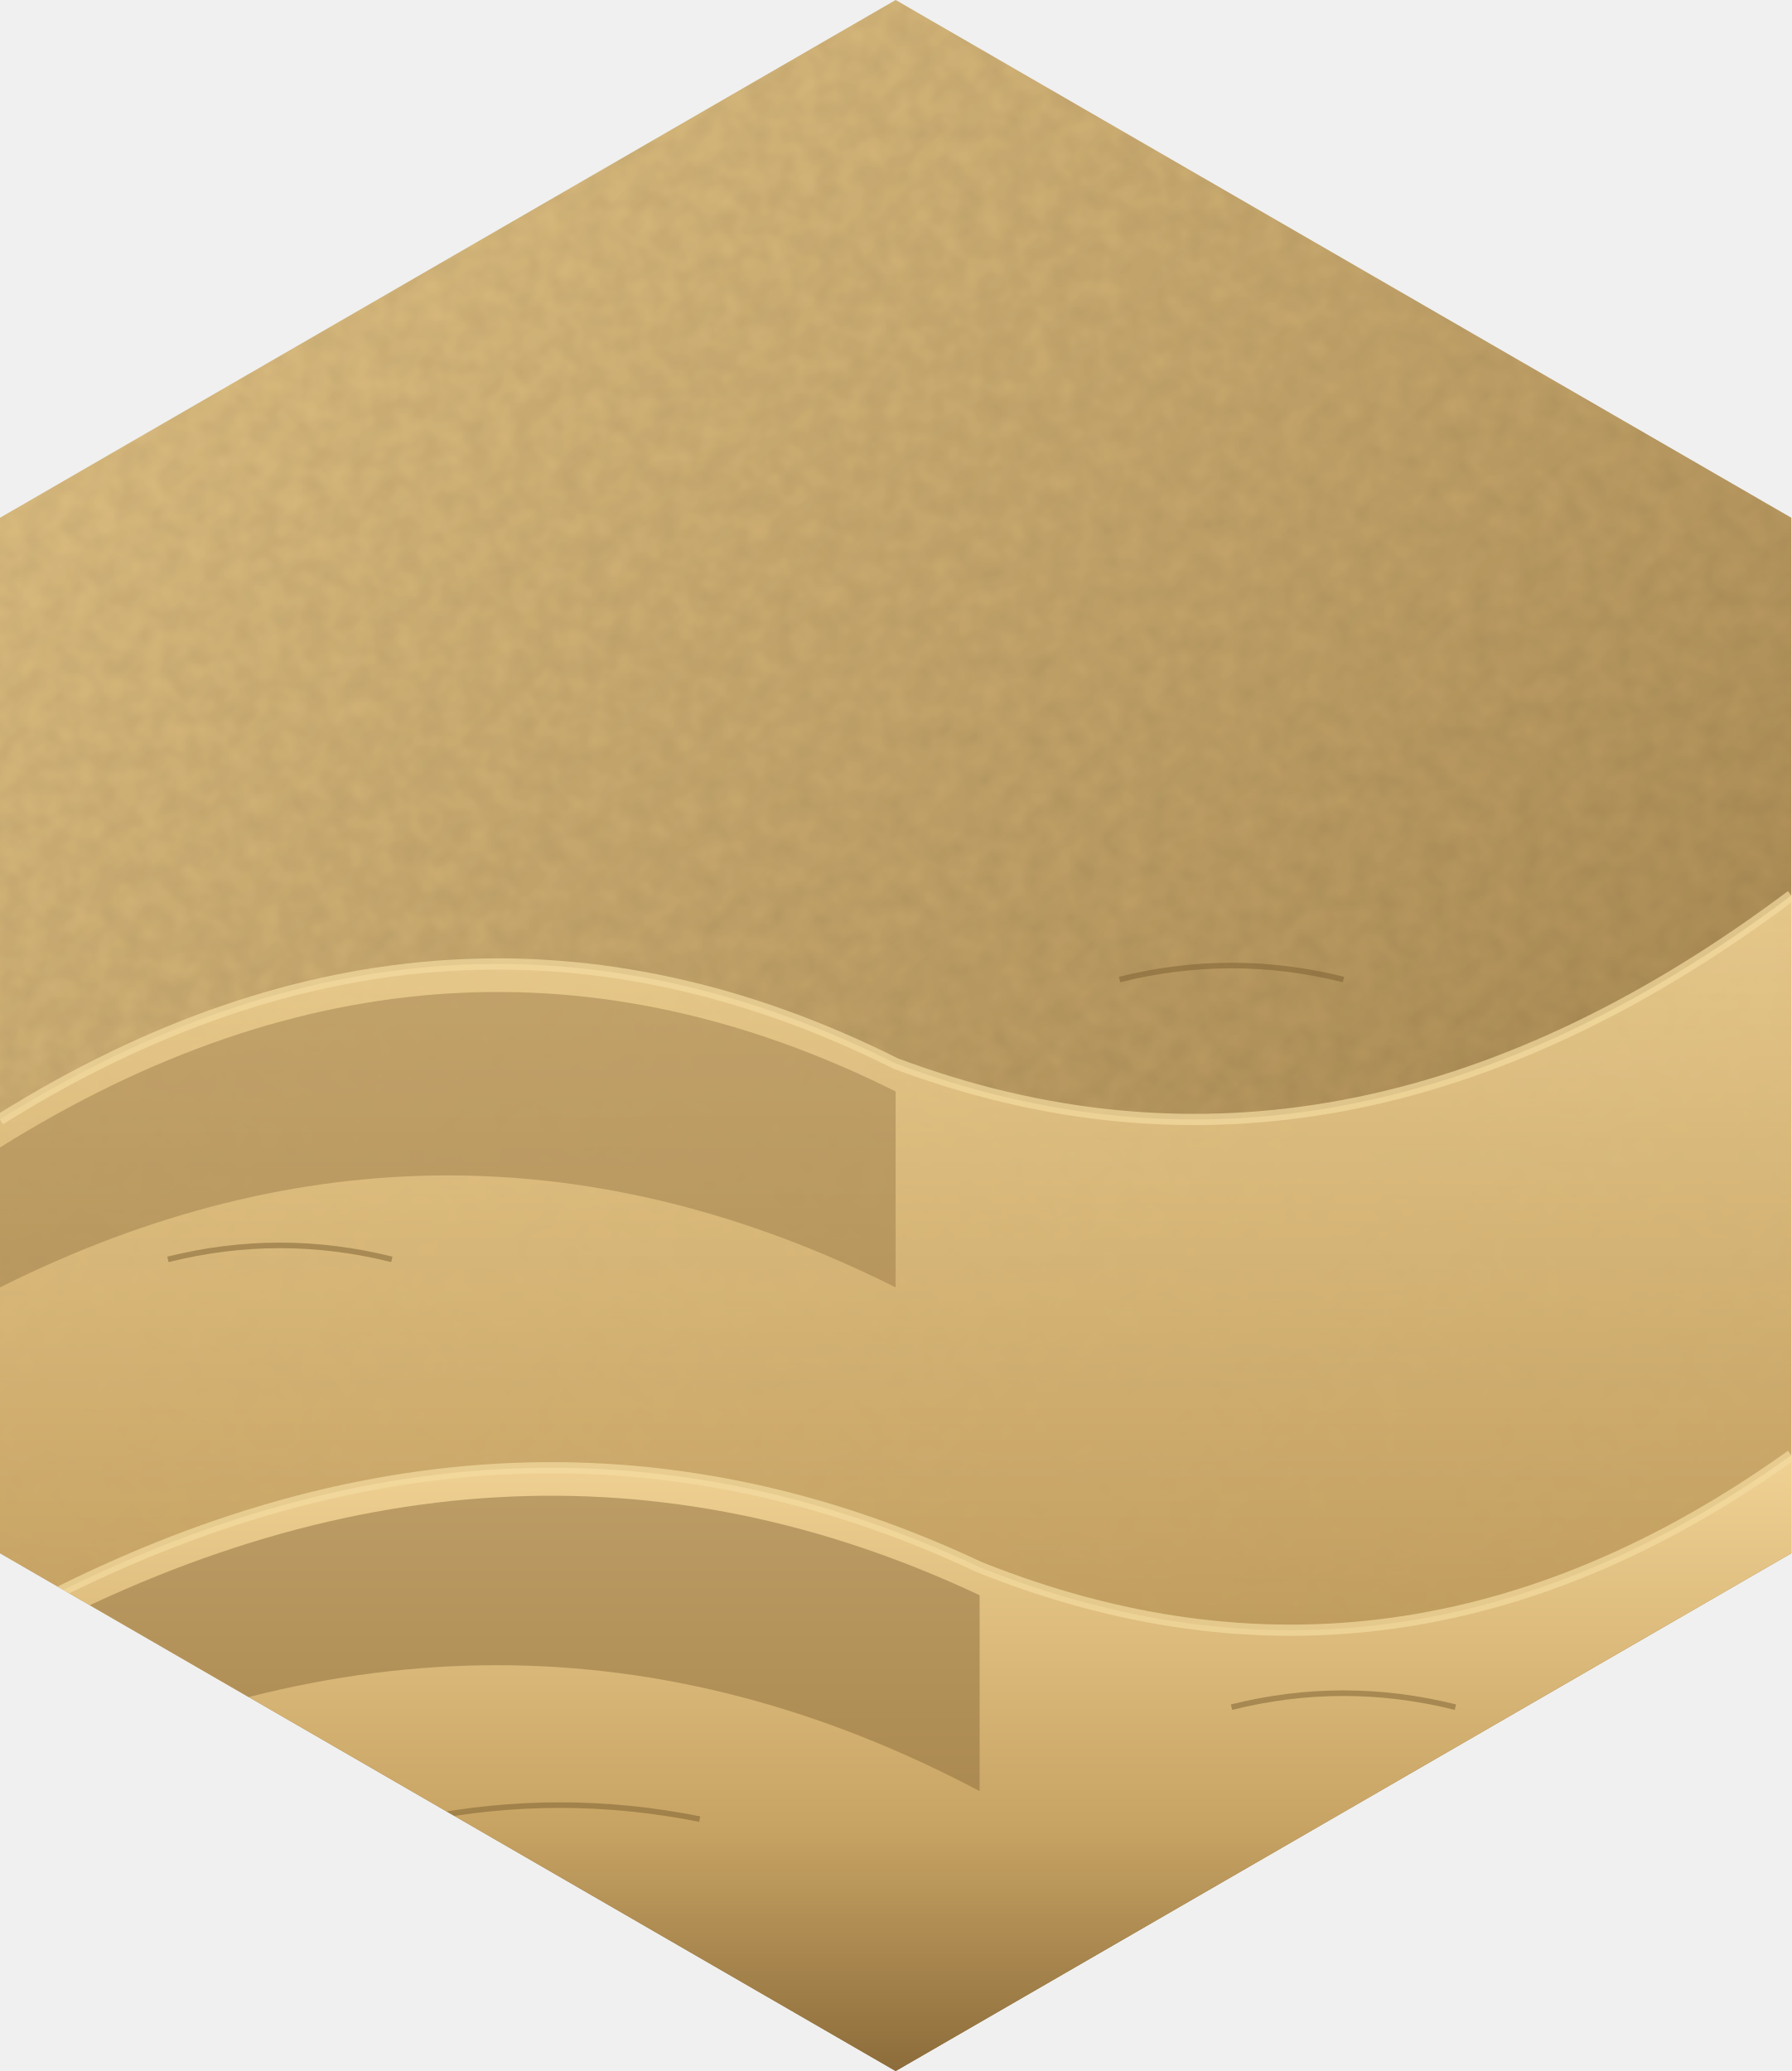
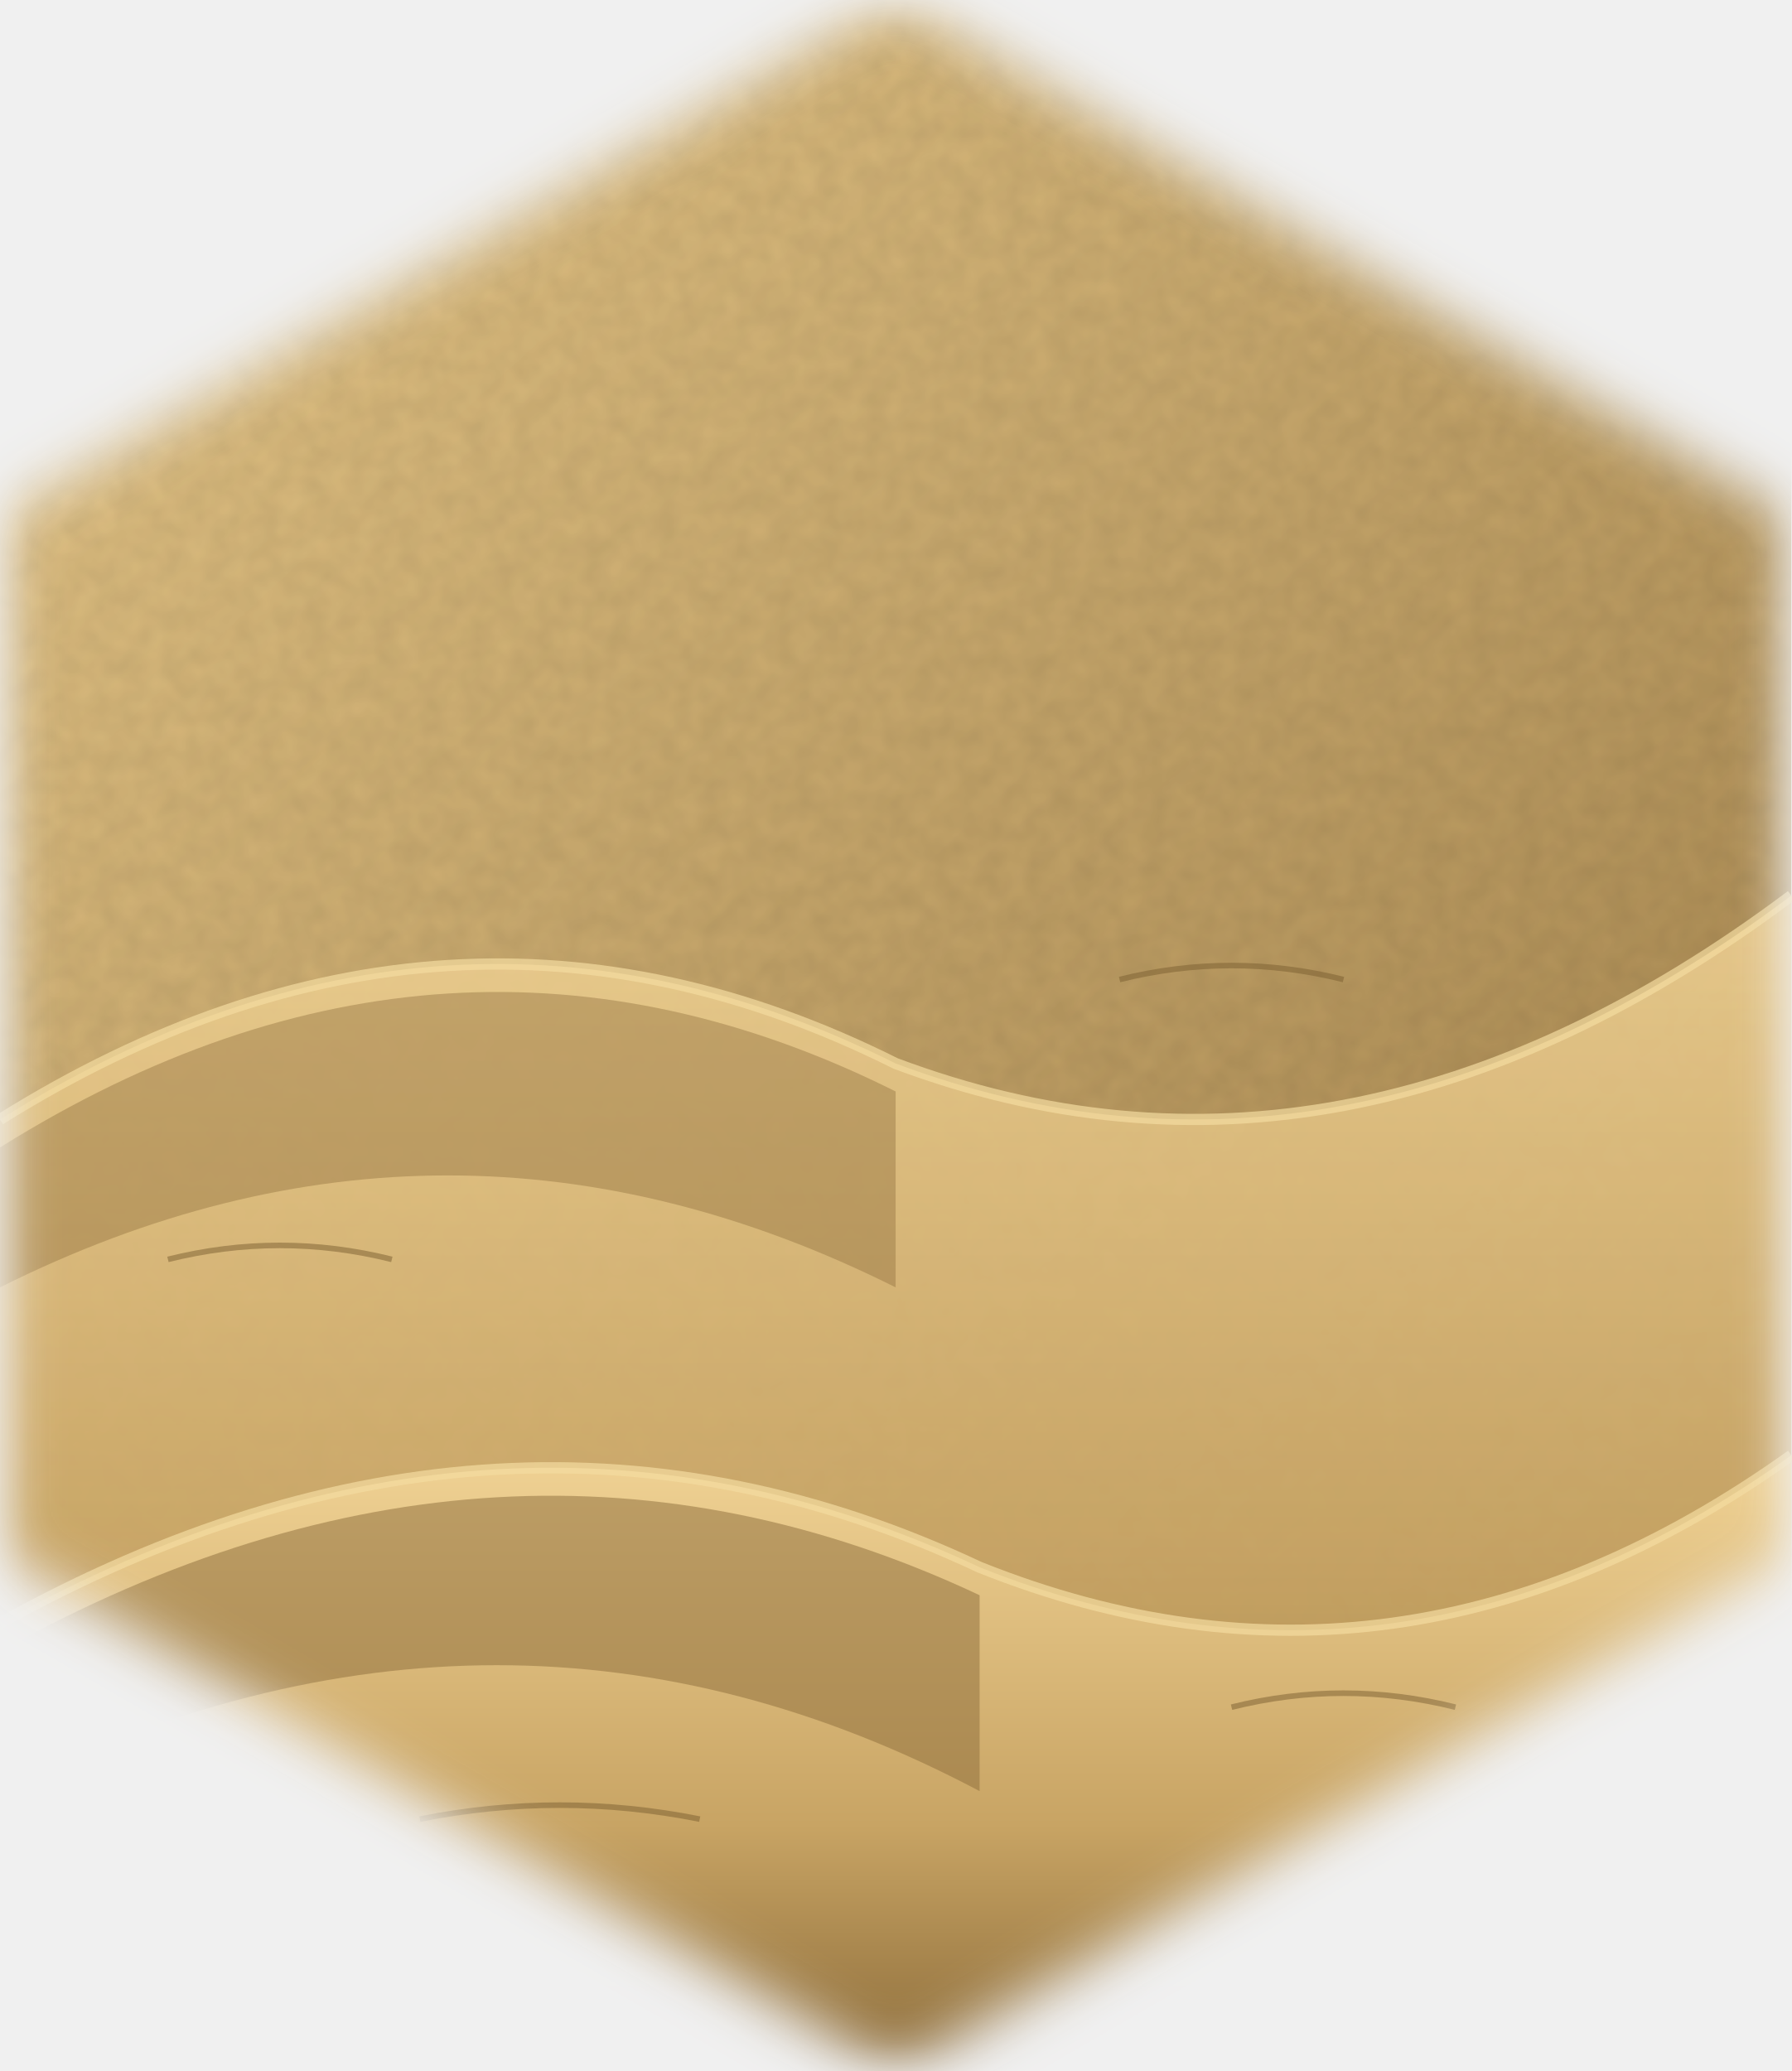
<svg xmlns="http://www.w3.org/2000/svg" viewBox="0 0 128 148" preserveAspectRatio="xMidYMid meet">
  <defs>
    <clipPath id="hex">
      <polygon points="64,0 128,37 128,111 64,148 0,111 0,37" />
    </clipPath>
+     <mask id="softhex">
+       <polygon points="64,0 128,37 128,111 64,148 0,111 0,37" fill="white" filter="url(#hexblur)" />
+     </mask>
+     <filter id="hexblur" x="-10%" y="-10%" width="120%" height="120%">
+       <feGaussianBlur stdDeviation="2" />
+     </filter>
    <linearGradient id="lg-base" x1="0" y1="0" x2="0.8" y2="1">
      <stop offset="0" stop-color="#e8c98a" />
      <stop offset="1" stop-color="#a07f48" />
    </linearGradient>
    <linearGradient id="lg-dune" x1="0" y1="0" x2="0" y2="1">
      <stop offset="0" stop-color="#f0d294" />
      <stop offset="0.6" stop-color="#c8a464" />
      <stop offset="1" stop-color="#8c6c3a" />
    </linearGradient>
    <filter id="nz" x="0" y="0" width="1" height="1">
      <feTurbulence type="fractalNoise" baseFrequency="0.6" numOctaves="2" seed="29" />
      <feColorMatrix values="0 0 0 0 0  0 0 0 0 0  0 0 0 0 0  0 0 0 0.18 0" />
      <feComposite in2="SourceGraphic" operator="in" />
    </filter>
  </defs>
-   <g clip-path="url(#hex)">
+   <g mask="url(#softhex)">
    <rect x="0" y="0" width="128" height="148" fill="url(#lg-base)" />
    <rect x="0" y="0" width="128" height="148" fill="#5a4220" filter="url(#nz)" opacity="0.5" />
    <path d="M 0 80 Q 32 60 64 76 Q 96 88 128 64 L 128 148 L 0 148 Z" fill="url(#lg-dune)" opacity="0.85" />
    <path d="M 0 116 Q 36 96 70 112 Q 100 124 128 104 L 128 148 L 0 148 Z" fill="url(#lg-dune)" />
    <path d="M 0 80 Q 32 60 64 76 Q 96 88 128 64" fill="none" stroke="#f4dca0" stroke-width="0.8" opacity="0.7" />
    <path d="M 0 116 Q 36 96 70 112 Q 100 124 128 104" fill="none" stroke="#f4dca0" stroke-width="0.8" opacity="0.7" />
    <path d="M 0 82 Q 32 62 64 78 L 64 92 Q 32 76 0 92 Z" fill="#8c6c3a" opacity="0.4" />
    <path d="M 0 118 Q 36 98 70 114 L 70 128 Q 36 110 0 128 Z" fill="#8c6c3a" opacity="0.5" />
    <g stroke="#7a5e30" stroke-width="0.4" fill="none" opacity="0.5">
      <path d="M 12 90 Q 20 88 28 90" />
      <path d="M 80 70 Q 88 68 96 70" />
      <path d="M 30 130 Q 40 128 50 130" />
      <path d="M 88 122 Q 96 120 104 122" />
    </g>
  </g>
</svg>
